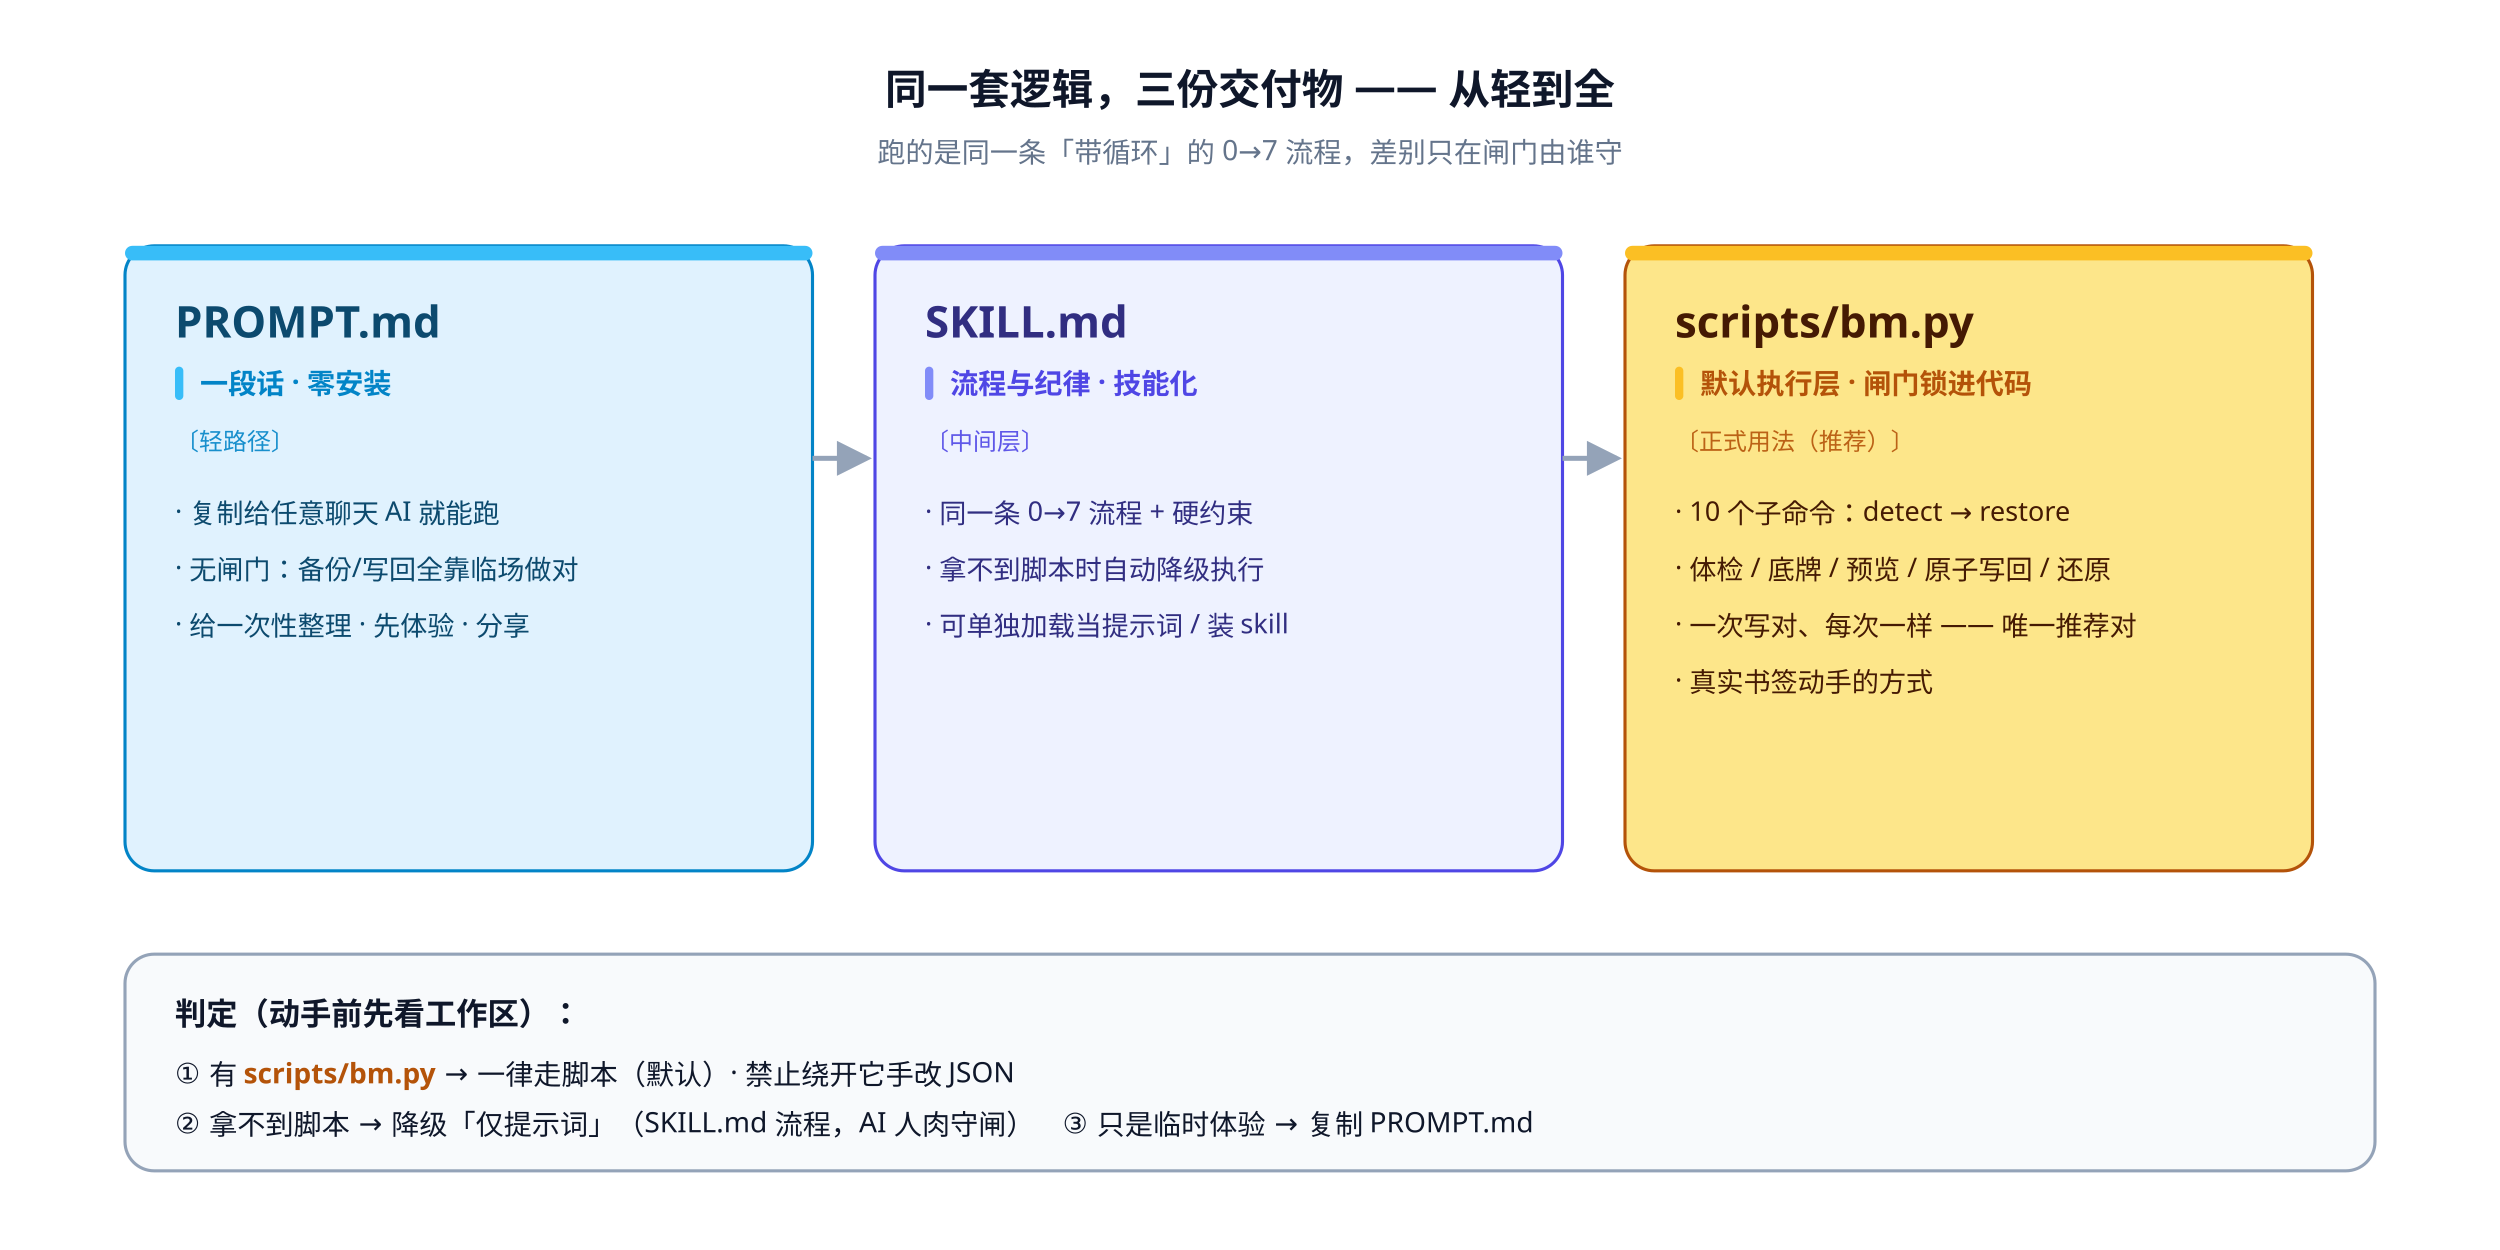
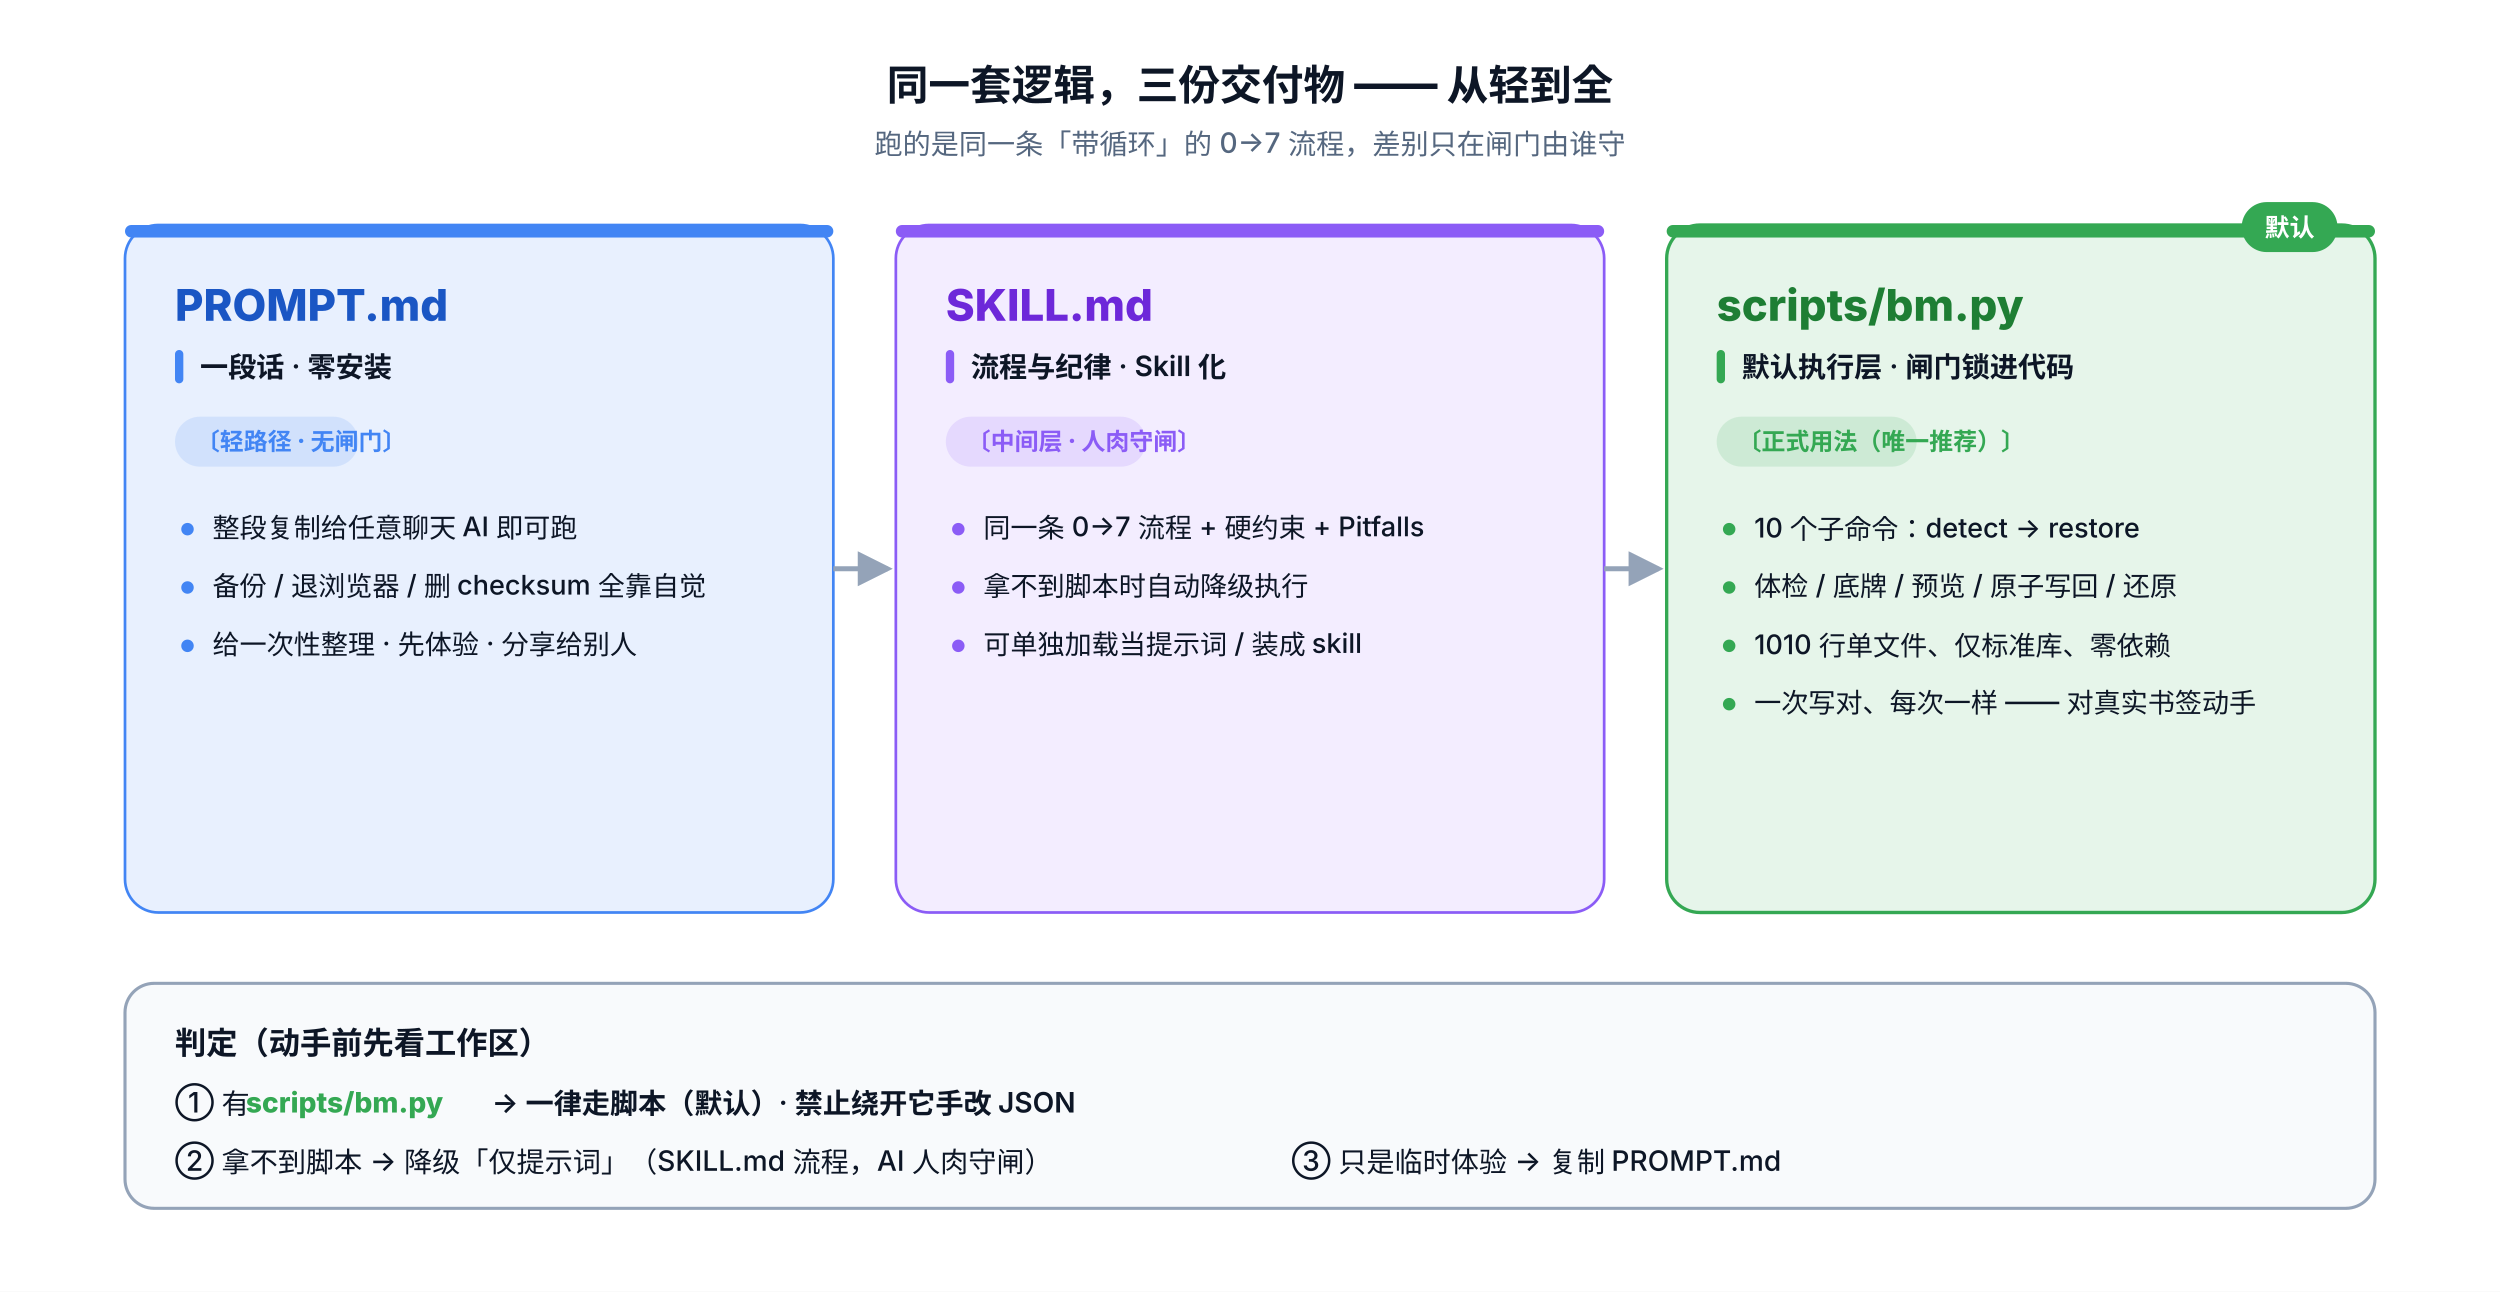
- <svg xmlns="http://www.w3.org/2000/svg" width="1200" height="600" viewBox="0 0 1200 600" font-family="'Segoe UI', 'PingFang SC', 'Microsoft YaHei', system-ui, sans-serif">
+ <svg xmlns="http://www.w3.org/2000/svg" width="1200" height="620" viewBox="0 0 1200 620" font-family="'Inter', 'Segoe UI', 'PingFang SC', 'Microsoft YaHei', system-ui, sans-serif">
+   <style>
+     text { font-family: 'Inter', 'Segoe UI', 'PingFang SC', 'Microsoft YaHei', system-ui, sans-serif; }
+     .mono { font-family: 'JetBrains Mono', 'SFMono-Regular', Consolas, 'Microsoft YaHei Mono', monospace; }
+     @media (prefers-color-scheme: dark) {
+     .f-bg { fill: #0a0f1a; }
+     .f-panel { fill: #0f1728; }
+     .f-panel2 { fill: #141f33; }
+     .f-blue-bg { fill: #16294a; }
+     .f-green-bg { fill: #123021; }
+     .f-yellow-bg { fill: #33280f; }
+     .f-red-bg { fill: #36161a; }
+     .f-purple-bg { fill: #241a44; }
+     .f-gray-bg { fill: #172032; }
+     .f-dim { fill: #7c8ea8; }
+     .f-dim2 { fill: #63748d; }
+     .t-tx { fill: #e9eefb; }
+     .t-dim { fill: #93a5c2; }
+     .t-dim2 { fill: #6e809d; }
+     .t-blue { fill: #8ab4ff; }
+     .t-green { fill: #6ee79b; }
+     .t-yellow { fill: #fbd25c; }
+     .t-red { fill: #ff8a80; }
+     .t-purple { fill: #b9a5ff; }
+     .s-bd { stroke: #2a3a58; }
+     .s-blue { stroke: #5b9bff; }
+     .s-green { stroke: #4ade80; }
+     .s-yellow { stroke: #fbc531; }
+     .s-red { stroke: #ff6b5e; }
+     .s-purple { stroke: #a78bfa; }
+     .s-dim { stroke: #7c8ea8; }
+     .s-dim2 { stroke: #5b6c85; }
+     }
+   </style>
  <defs>
    <marker id="arw" viewBox="0 0 10 10" refX="8.5" refY="5" markerWidth="7" markerHeight="7" orient="auto-start-reverse">
-       <path d="M0,0 L10,5 L0,10 z" fill="#94a3b8" />
+       <path d="M0,0 L10,5 L0,10 z" class="f-dim" fill="#94a3b8" />
+     </marker>
+     <marker id="arw-blue" viewBox="0 0 10 10" refX="8.5" refY="5" markerWidth="7" markerHeight="7" orient="auto-start-reverse">
+       <path d="M0,0 L10,5 L0,10 z" class="f-dim" fill="#4285f4" />
+     </marker>
+     <marker id="arw-green" viewBox="0 0 10 10" refX="8.5" refY="5" markerWidth="7" markerHeight="7" orient="auto-start-reverse">
+       <path d="M0,0 L10,5 L0,10 z" class="f-dim" fill="#34a853" />
+     </marker>
+     <marker id="arw-red" viewBox="0 0 10 10" refX="8.5" refY="5" markerWidth="7" markerHeight="7" orient="auto-start-reverse">
+       <path d="M0,0 L10,5 L0,10 z" class="f-dim" fill="#ea4335" />
+     </marker>
+     <marker id="arw-yellow" viewBox="0 0 10 10" refX="8.5" refY="5" markerWidth="7" markerHeight="7" orient="auto-start-reverse">
+       <path d="M0,0 L10,5 L0,10 z" class="f-dim" fill="#f5a623" />
    </marker>
  </defs>
-   <rect x="0" y="0" width="1200" height="600" fill="#ffffff" />
-   <text x="600" y="50" text-anchor="middle" font-size="20" font-weight="800" fill="#0f172a">同一套逻辑，三份交付物 —— 从轻到全</text>
-   <text x="600" y="78" text-anchor="middle" font-size="13.5" fill="#64748b">跑的是同一条「带循环」的 0→7 流程，差别只在闸门由谁守</text>
-   <rect x="60" y="118" width="330" height="300" rx="14" fill="#e0f2fe" stroke="#0284c7" stroke-width="1.5" />
-   <rect x="60" y="118" width="330" height="7" rx="3.5" fill="#38bdf8" />
-   <text x="84" y="162" font-size="21" font-weight="800" fill="#0c4a6e">PROMPT.md</text>
-   <rect x="84" y="176" width="4" height="16" rx="2" fill="#38bdf8" />
-   <text x="96" y="189" font-size="13.5" font-weight="600" fill="#0284c7">一段话 · 零安装</text>
-   <text x="84" y="216" font-size="11.5" fill="#0284c7" opacity="0.9">〔轻路径〕</text>
-   <text x="84" y="250" font-size="13" fill="#0c4a6e">· 复制给任意聊天 AI 就能跑</text>
-   <text x="84" y="277" font-size="13" fill="#0c4a6e">· 无闸门：备份/写回全靠临场做对</text>
-   <text x="84" y="304" font-size="13" fill="#0c4a6e">· 给一次性整理 · 先体验 · 分享</text>
-   <rect x="420" y="118" width="330" height="300" rx="14" fill="#eef2ff" stroke="#4f46e5" stroke-width="1.5" />
-   <rect x="420" y="118" width="330" height="7" rx="3.5" fill="#818cf8" />
-   <text x="444" y="162" font-size="21" font-weight="800" fill="#312e81">SKILL.md</text>
-   <rect x="444" y="176" width="4" height="16" rx="2" fill="#818cf8" />
-   <text x="456" y="189" font-size="13.5" font-weight="600" fill="#4f46e5">流程与纪律 · 技能化</text>
-   <text x="444" y="216" font-size="11.5" fill="#4f46e5" opacity="0.9">〔中间层〕</text>
-   <text x="444" y="250" font-size="13" fill="#312e81">· 同一条 0→7 流程 + 硬约束</text>
-   <text x="444" y="277" font-size="13" fill="#312e81">· 拿不到脚本时自动降级执行</text>
-   <text x="444" y="304" font-size="13" fill="#312e81">· 可单独加载当提示词 / 装 skill</text>
-   <rect x="780" y="118" width="330" height="300" rx="14" fill="#fde68a" stroke="#b45309" stroke-width="1.5" />
-   <rect x="780" y="118" width="330" height="7" rx="3.5" fill="#fbbf24" />
-   <text x="804" y="162" font-size="21" font-weight="800" fill="#451a03">scripts/bm.py</text>
-   <rect x="804" y="176" width="4" height="16" rx="2" fill="#fbbf24" />
-   <text x="816" y="189" font-size="13.5" font-weight="600" fill="#b45309">默认执行层 · 闸门锁进代码</text>
-   <text x="804" y="216" font-size="11.5" fill="#b45309" opacity="0.9">〔正式用法（推荐）〕</text>
-   <text x="804" y="250" font-size="13" fill="#451a03">· 10 个子命令：detect → restore</text>
-   <text x="804" y="277" font-size="13" fill="#451a03">· 体检 / 底牌 / 预览 / 原子写回 / 还原</text>
-   <text x="804" y="304" font-size="13" fill="#451a03">· 一次写对、每次一样 —— 唯一推荐对</text>
-   <text x="804" y="331" font-size="13" fill="#451a03">· 真实书签动手的方式</text>
-   <line x1="390" y1="220" x2="416" y2="220" stroke="#94a3b8" stroke-width="2.4" marker-end="url(#arw)" />
-   <line x1="750" y1="220" x2="776" y2="220" stroke="#94a3b8" stroke-width="2.4" marker-end="url(#arw)" />
-   <rect x="60" y="458" width="1080" height="104" rx="14" fill="#f8fafc" stroke="#94a3b8" stroke-width="1.5" />
-   <text x="84" y="492" font-size="15" font-weight="700" fill="#0f172a">判定（动手前先看工作区）：</text>
-   <text x="84" y="520" font-size="13.5" fill="#0f172a">① 有 <tspan font-weight="700" fill="#b45309">scripts/bm.py</tspan> → 一律走脚本（默认）· 禁止绕开它手改 JSON</text>
-   <text x="84" y="544" font-size="13.5" fill="#0f172a">② 拿不到脚本 → 降级「仅提示词」（SKILL.md 流程，AI 人肉守闸）　③ 只是临时体验 → 复制 PROMPT.md</text>
+   <rect x="0" y="0" width="1200" height="620" rx="0" class="f-bg" fill="#ffffff" />
+   <text x="600" y="48" text-anchor="middle" font-size="20" font-weight="800" class="t-tx" fill="#0d1626">同一套逻辑，三份交付物 —— 从轻到全</text>
+   <text x="600" y="74" text-anchor="middle" font-size="13.5" font-weight="500" class="t-dim" fill="#55677f">跑的是同一条「带循环」的 0→7 流程，差别只在闸门由谁守</text>
+   <rect x="60.0" y="108" width="340" height="330" rx="16" class="f-blue-bg s-blue" fill="#e8f0fe" stroke="#4285f4" stroke-width="1.3" />
+   <rect x="60.0" y="108" width="340" height="6" rx="3" fill="#4285f4" />
+   <text x="84.0" y="154" text-anchor="start" font-size="21" font-weight="800" class="t-blue-fg" fill="#1a56c4" font-family="'JetBrains Mono', 'SFMono-Regular', Consolas, 'Microsoft YaHei Mono', monospace">PROMPT.md</text>
+   <rect x="84.0" y="168" width="4" height="16" rx="2" fill="#4285f4" />
+   <text x="96.0" y="181" text-anchor="start" font-size="13.5" font-weight="600" class="t-tx" fill="#0d1626">一段话 · 零安装</text>
+   <rect x="84.0" y="200" width="88" height="24" rx="12" fill="#4285f4" opacity="0.14" />
+   <text x="94.0" y="216" text-anchor="start" font-size="11.5" font-weight="800" class="t-blue" fill="#4285f4">〔轻路径 · 无闸门〕</text>
+   <circle cx="90.0" cy="254" r="3" fill="#4285f4" />
+   <text x="102.0" y="258" text-anchor="start" font-size="13" font-weight="500" class="t-tx" fill="#0d1626">整段复制给任意聊天 AI 即可跑</text>
+   <circle cx="90.0" cy="282" r="3" fill="#4285f4" />
+   <text x="102.0" y="286" text-anchor="start" font-size="13" font-weight="500" class="t-tx" fill="#0d1626">备份 / 退浏览器 / 删 checksum 全靠自觉</text>
+   <circle cx="90.0" cy="310" r="3" fill="#4285f4" />
+   <text x="102.0" y="314" text-anchor="start" font-size="13" font-weight="500" class="t-tx" fill="#0d1626">给一次性整理 · 先体验 · 分享给别人</text>
+   <rect x="430.0" y="108" width="340" height="330" rx="16" class="f-purple-bg s-purple" fill="#f3edff" stroke="#8b5cf6" stroke-width="1.3" />
+   <rect x="430.0" y="108" width="340" height="6" rx="3" fill="#8b5cf6" />
+   <text x="454.0" y="154" text-anchor="start" font-size="21" font-weight="800" class="t-purple-fg" fill="#6d28d9" font-family="'JetBrains Mono', 'SFMono-Regular', Consolas, 'Microsoft YaHei Mono', monospace">SKILL.md</text>
+   <rect x="454.0" y="168" width="4" height="16" rx="2" fill="#8b5cf6" />
+   <text x="466.0" y="181" text-anchor="start" font-size="13.5" font-weight="600" class="t-tx" fill="#0d1626">流程与纪律 · Skill 化</text>
+   <rect x="454.0" y="200" width="96" height="24" rx="12" fill="#8b5cf6" opacity="0.14" />
+   <text x="464.0" y="216" text-anchor="start" font-size="11.5" font-weight="800" class="t-purple" fill="#8b5cf6">〔中间层 · 人肉守闸〕</text>
+   <circle cx="460.0" cy="254" r="3" fill="#8b5cf6" />
+   <text x="472.0" y="258" text-anchor="start" font-size="13" font-weight="500" class="t-tx" fill="#0d1626">同一条 0→7 流程 + 硬约束 + Pitfalls</text>
+   <circle cx="460.0" cy="282" r="3" fill="#8b5cf6" />
+   <text x="472.0" y="286" text-anchor="start" font-size="13" font-weight="500" class="t-tx" fill="#0d1626">拿不到脚本时自动降级执行</text>
+   <circle cx="460.0" cy="310" r="3" fill="#8b5cf6" />
+   <text x="472.0" y="314" text-anchor="start" font-size="13" font-weight="500" class="t-tx" fill="#0d1626">可单独加载当提示词 / 装成 skill</text>
+   <rect x="800.0" y="108" width="340" height="330" rx="16" class="f-green-bg s-green" fill="#e6f5ea" stroke="#34a853" stroke-width="1.6" />
+   <rect x="800.0" y="108" width="340" height="6" rx="3" fill="#34a853" />
+   <text x="824.0" y="154" text-anchor="start" font-size="21" font-weight="800" class="t-green-fg" fill="#1e7e34" font-family="'JetBrains Mono', 'SFMono-Regular', Consolas, 'Microsoft YaHei Mono', monospace">scripts/bm.py</text>
+   <rect x="824.0" y="168" width="4" height="16" rx="2" fill="#34a853" />
+   <text x="836.0" y="181" text-anchor="start" font-size="13.5" font-weight="600" class="t-tx" fill="#0d1626">默认执行层 · 闸门锁进代码</text>
+   <rect x="824.0" y="200" width="96" height="24" rx="12" fill="#34a853" opacity="0.14" />
+   <text x="834.0" y="216" text-anchor="start" font-size="11.5" font-weight="800" class="t-green" fill="#34a853">〔正式用法（唯一推荐）〕</text>
+   <circle cx="830.0" cy="254" r="3" fill="#34a853" />
+   <text x="842.0" y="258" text-anchor="start" font-size="13" font-weight="500" class="t-tx" fill="#0d1626">10 个子命令：detect → restore</text>
+   <circle cx="830.0" cy="282" r="3" fill="#34a853" />
+   <text x="842.0" y="286" text-anchor="start" font-size="13" font-weight="500" class="t-tx" fill="#0d1626">体检 / 底牌 / 预览 / 原子写回 / 还原</text>
+   <circle cx="830.0" cy="310" r="3" fill="#34a853" />
+   <text x="842.0" y="314" text-anchor="start" font-size="13" font-weight="500" class="t-tx" fill="#0d1626">1010 行单文件、仅标准库、零依赖</text>
+   <circle cx="830.0" cy="338" r="3" fill="#34a853" />
+   <text x="842.0" y="342" text-anchor="start" font-size="13" font-weight="500" class="t-tx" fill="#0d1626">一次写对、每次一样 —— 对真实书签动手</text>
+   <rect x="1076" y="97" width="46" height="24" rx="12" fill="#34a853" />
+   <text x="1099" y="113.5" text-anchor="middle" font-size="12" font-weight="800" fill="#ffffff">默认</text>
+   <line x1="400.0" y1="273" x2="426.0" y2="273" class="s-dim" stroke="#94a3b8" stroke-width="2.4" marker-end="url(#arw)" />
+   <line x1="770.0" y1="273" x2="796.0" y2="273" class="s-dim" stroke="#94a3b8" stroke-width="2.4" marker-end="url(#arw)" />
+   <rect x="60.0" y="472" width="1080" height="108" rx="14" class="f-panel2 s-gray" fill="#f8fafc" stroke="#94a3b8" stroke-width="1.5" />
+   <text x="84.0" y="506" text-anchor="start" font-size="15" font-weight="800" class="t-tx" fill="#0d1626">判定（动手前先看工作区）</text>
+   <text x="84.0" y="534" text-anchor="start" font-size="13.5" font-weight="500" class="t-tx" fill="#0d1626">① 有</text>
+   <text x="118.0" y="534" text-anchor="start" font-size="13.5" font-weight="800" class="t-green" fill="#34a853" font-family="'JetBrains Mono', 'SFMono-Regular', Consolas, 'Microsoft YaHei Mono', monospace">scripts/bm.py</text>
+   <text x="236.0" y="534" text-anchor="start" font-size="13.5" font-weight="600" class="t-tx" fill="#0d1626">→ 一律走脚本（默认）· 禁止绕开它手改 JSON</text>
+   <text x="84.0" y="562" text-anchor="start" font-size="13.5" font-weight="500" class="t-tx" fill="#0d1626">② 拿不到脚本 → 降级「仅提示词」（SKILL.md 流程，AI 人肉守闸）</text>
+   <text x="620.0" y="562" text-anchor="start" font-size="13.5" font-weight="500" class="t-tx" fill="#0d1626">③ 只是临时体验 → 复制 PROMPT.md</text>
</svg>
